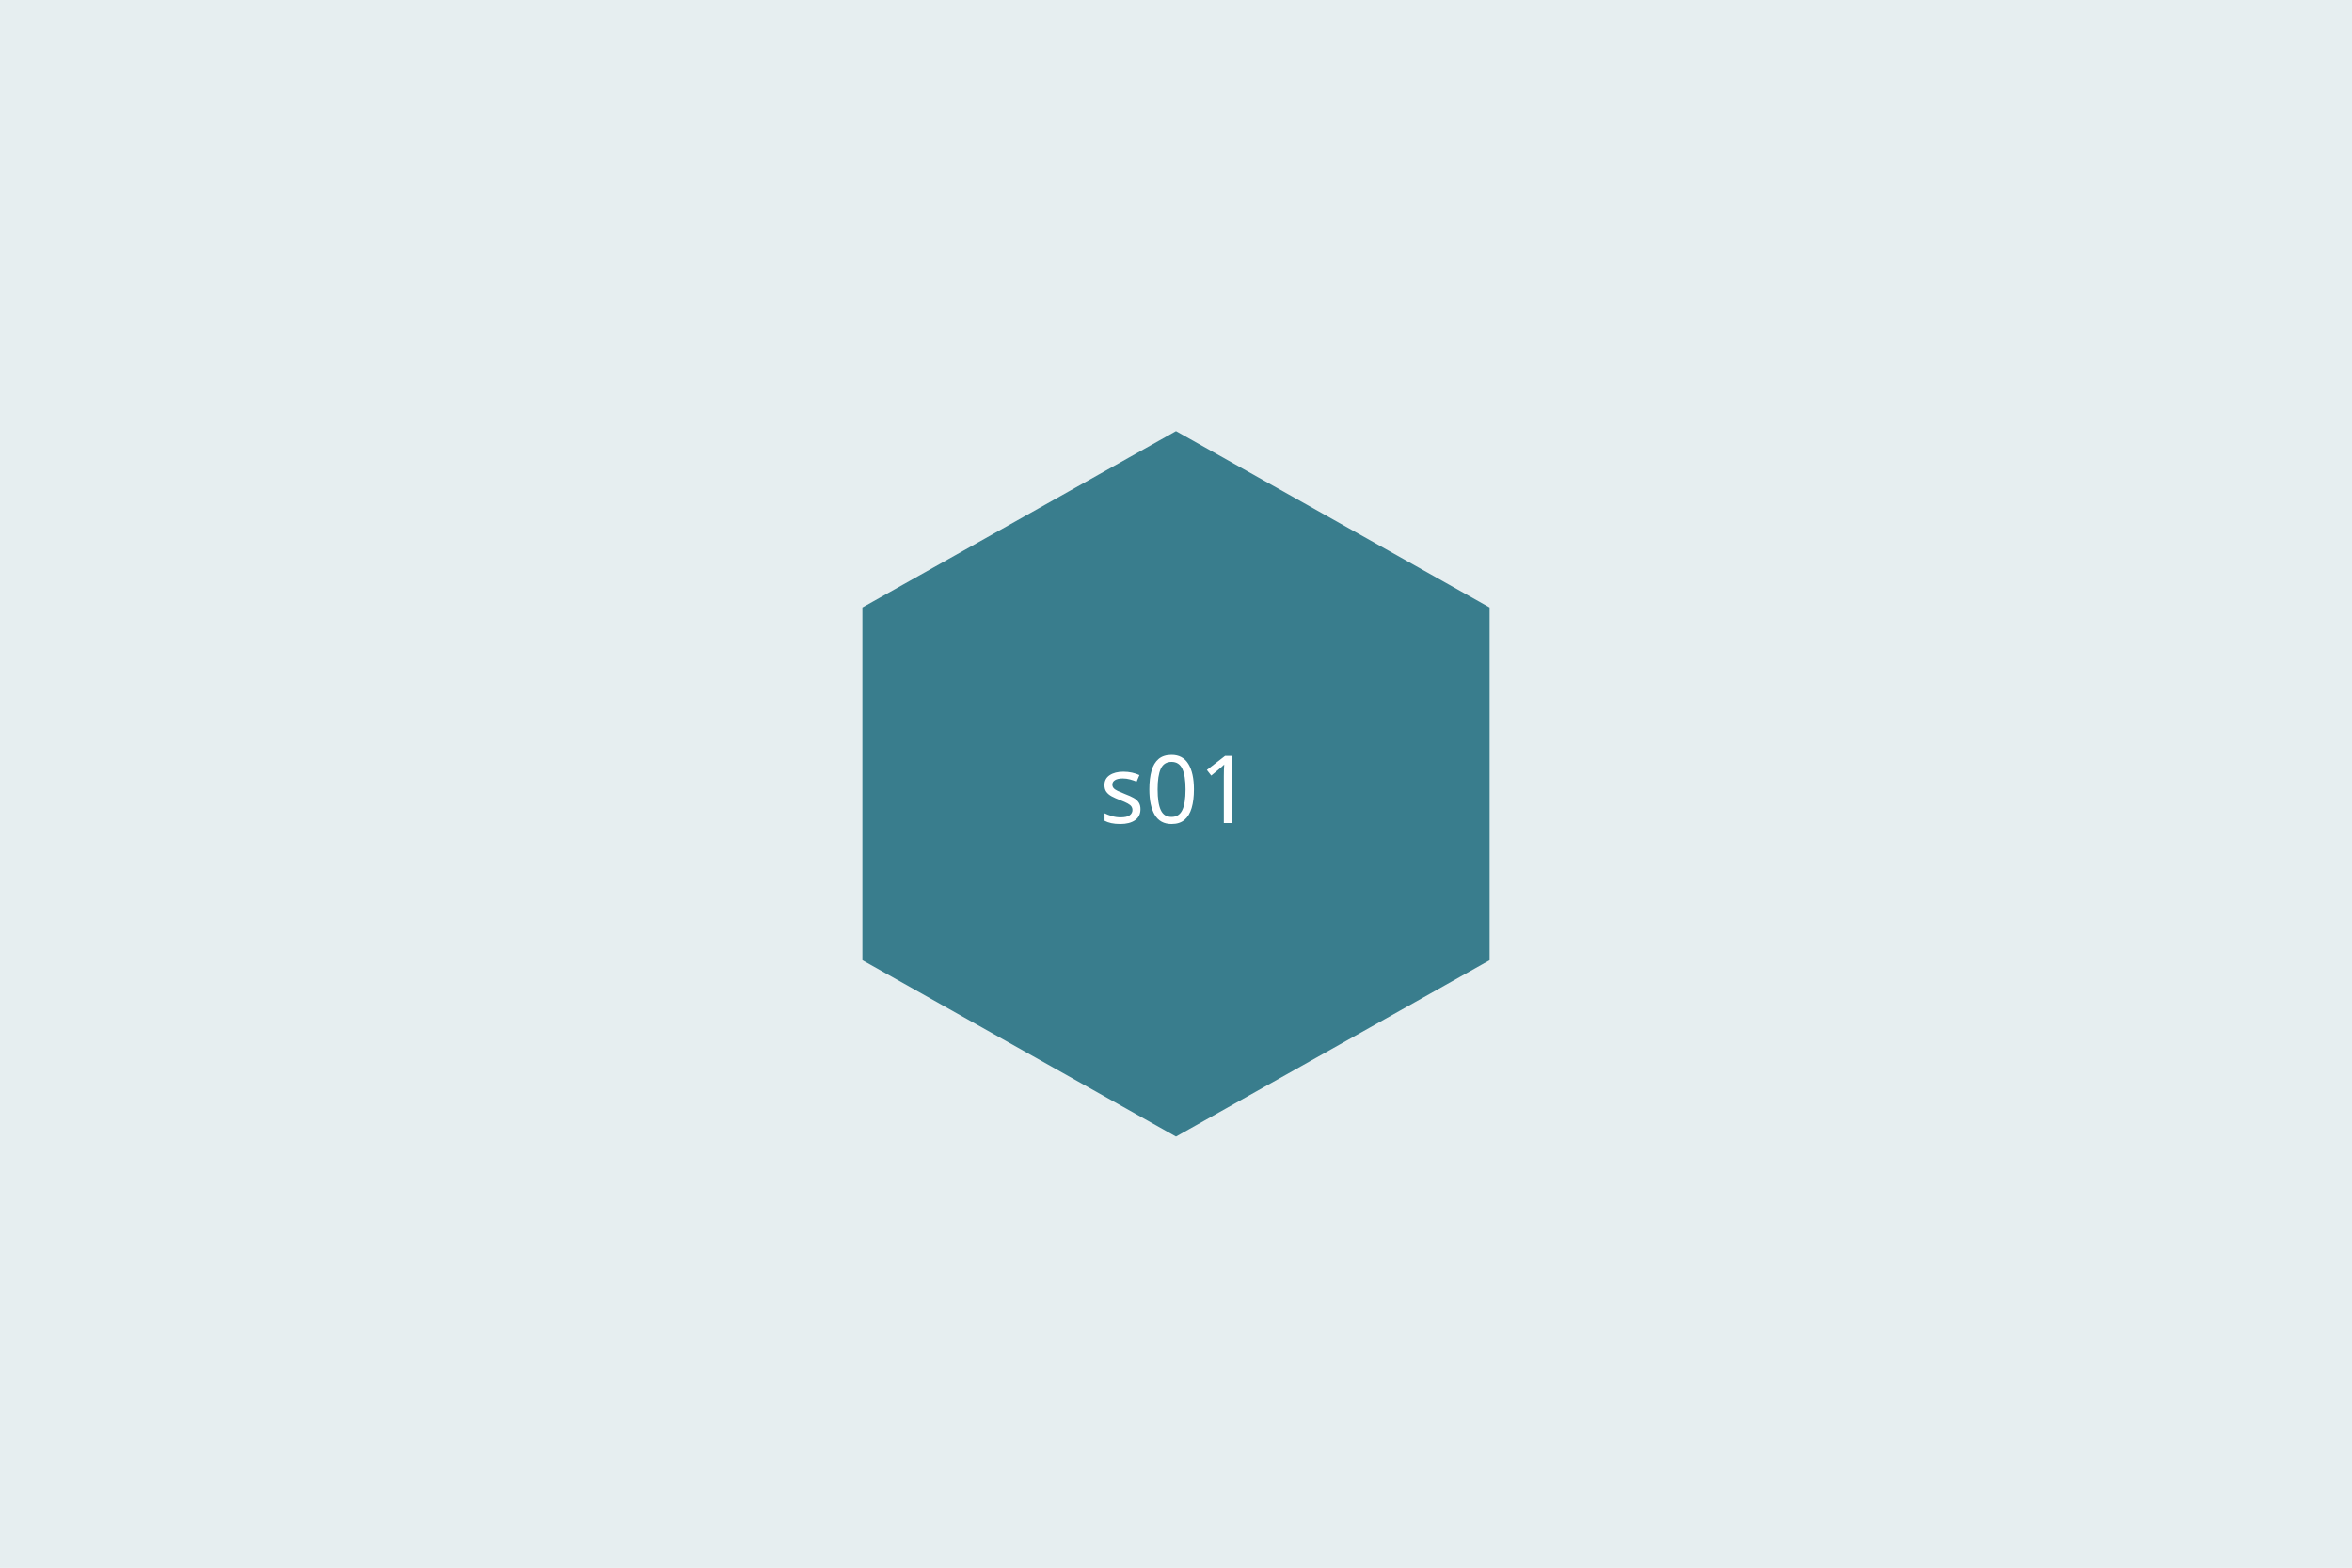
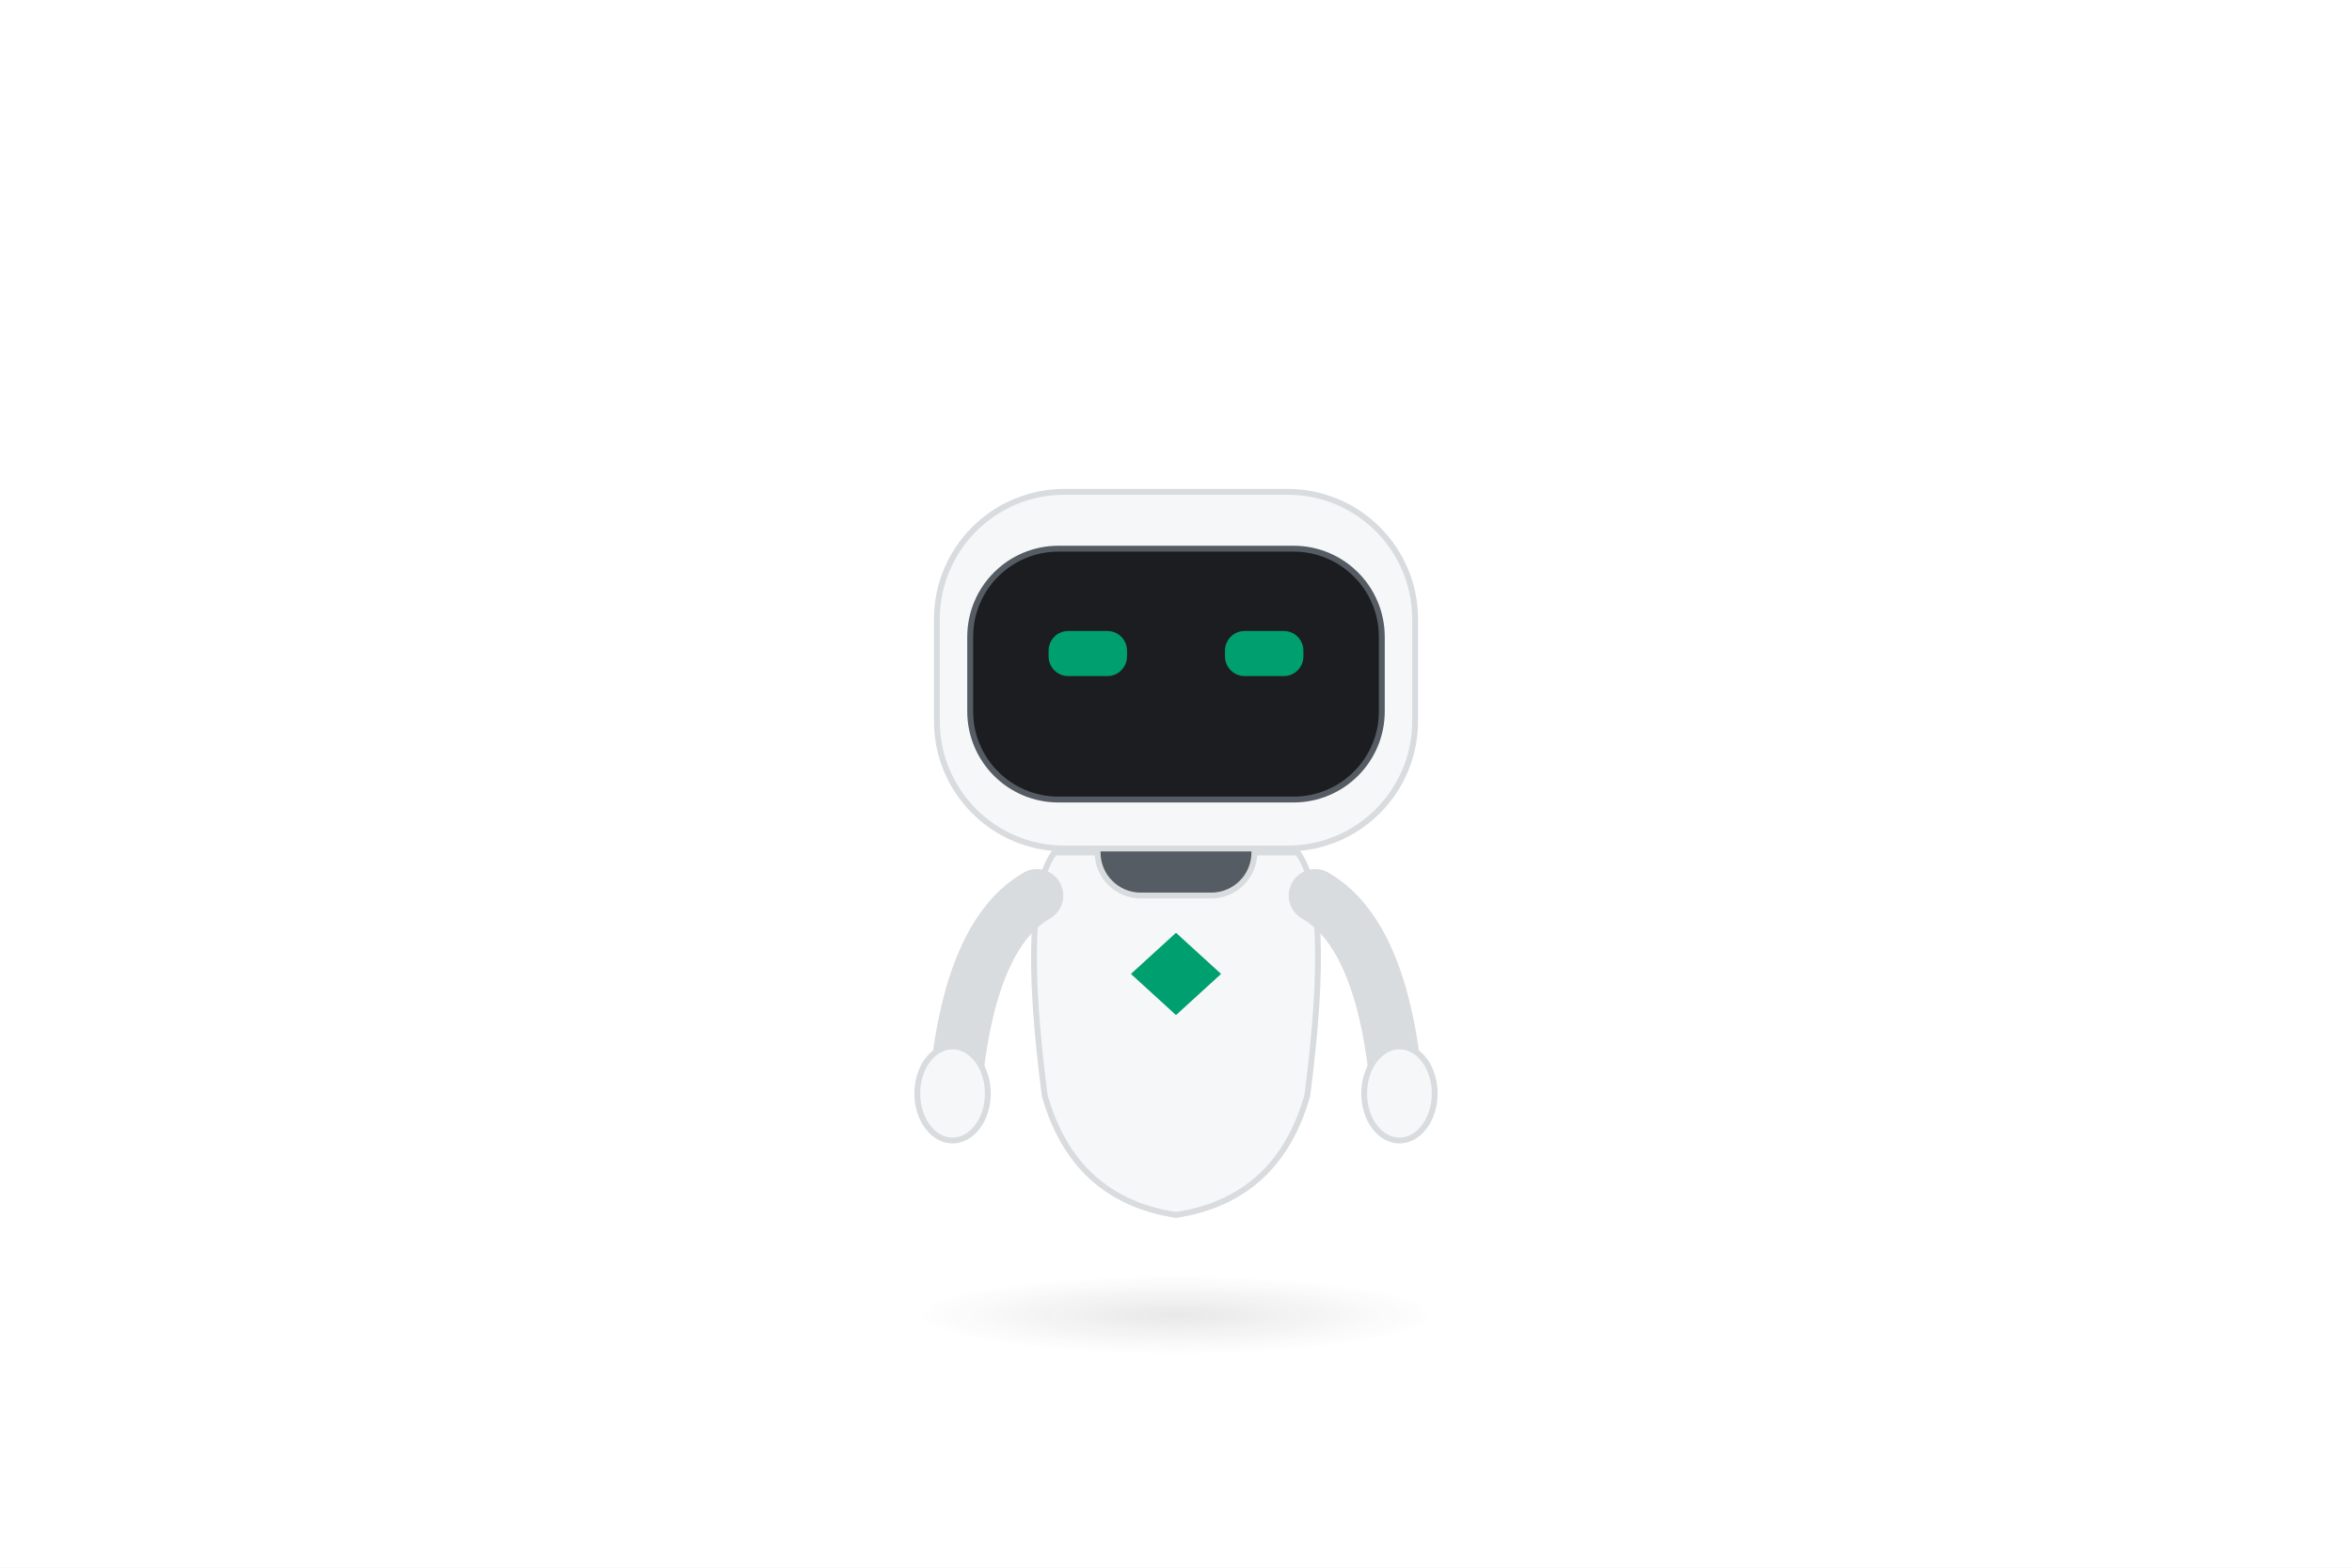
<svg xmlns="http://www.w3.org/2000/svg" width="1200" height="800" viewBox="0 0 1200 800">
-   <rect width="1200" height="800" fill="#e6eef0" />
-   <path d="M600 220 760 310 760 490 600 580 440 490 440 310Z" fill="#397d8d" />
-   <text x="600" y="420" text-anchor="middle" font-family="sans-serif" font-size="48" fill="white">s01</text>
+   <rect width="1200" height="800" fill="#fff" />
+   <defs>
+     <radialGradient id="shadow">
+       <stop stop-color="#1b1d20" stop-opacity=".1" />
+       <stop offset="1" stop-color="#1b1d20" stop-opacity="0" />
+     </radialGradient>
+   </defs>
+   <ellipse cx="600" cy="671" rx="132" ry="20" fill="url(#shadow)" />
+   <g stroke="#d9dcdf" stroke-width="3">
+     <path d="M538 435 Q520 459 533 559 Q548 612 600 620 Q652 612 667 559 Q680 459 662 435Z" fill="#f6f7f8" />
+     <rect x="560" y="407" width="80" height="50" rx="22" fill="#565c63" />
+     <rect x="478" y="251" width="244" height="182" rx="65" fill="#f6f7f8" />
+     <rect x="495" y="280" width="210" height="128" rx="45" fill="#1b1d20" stroke="#565c63" />
+     <path d="M529 457 Q496 476 488 549 M671 457 Q704 476 712 549" fill="none" stroke="#d9dcdf" stroke-width="27" stroke-linecap="round" />
+     <ellipse cx="486" cy="558" rx="18" ry="24" fill="#f6f7f8" />
+     <ellipse cx="714" cy="558" rx="18" ry="24" fill="#f6f7f8" />
+   </g>
+   <g fill="#009f6f">
+     <rect x="535" y="322" width="40" height="23" rx="10" />
+     <rect x="625" y="322" width="40" height="23" rx="10" />
+     <path d="m600 476 23 21-23 21-23-21Z" />
+   </g>
</svg>
